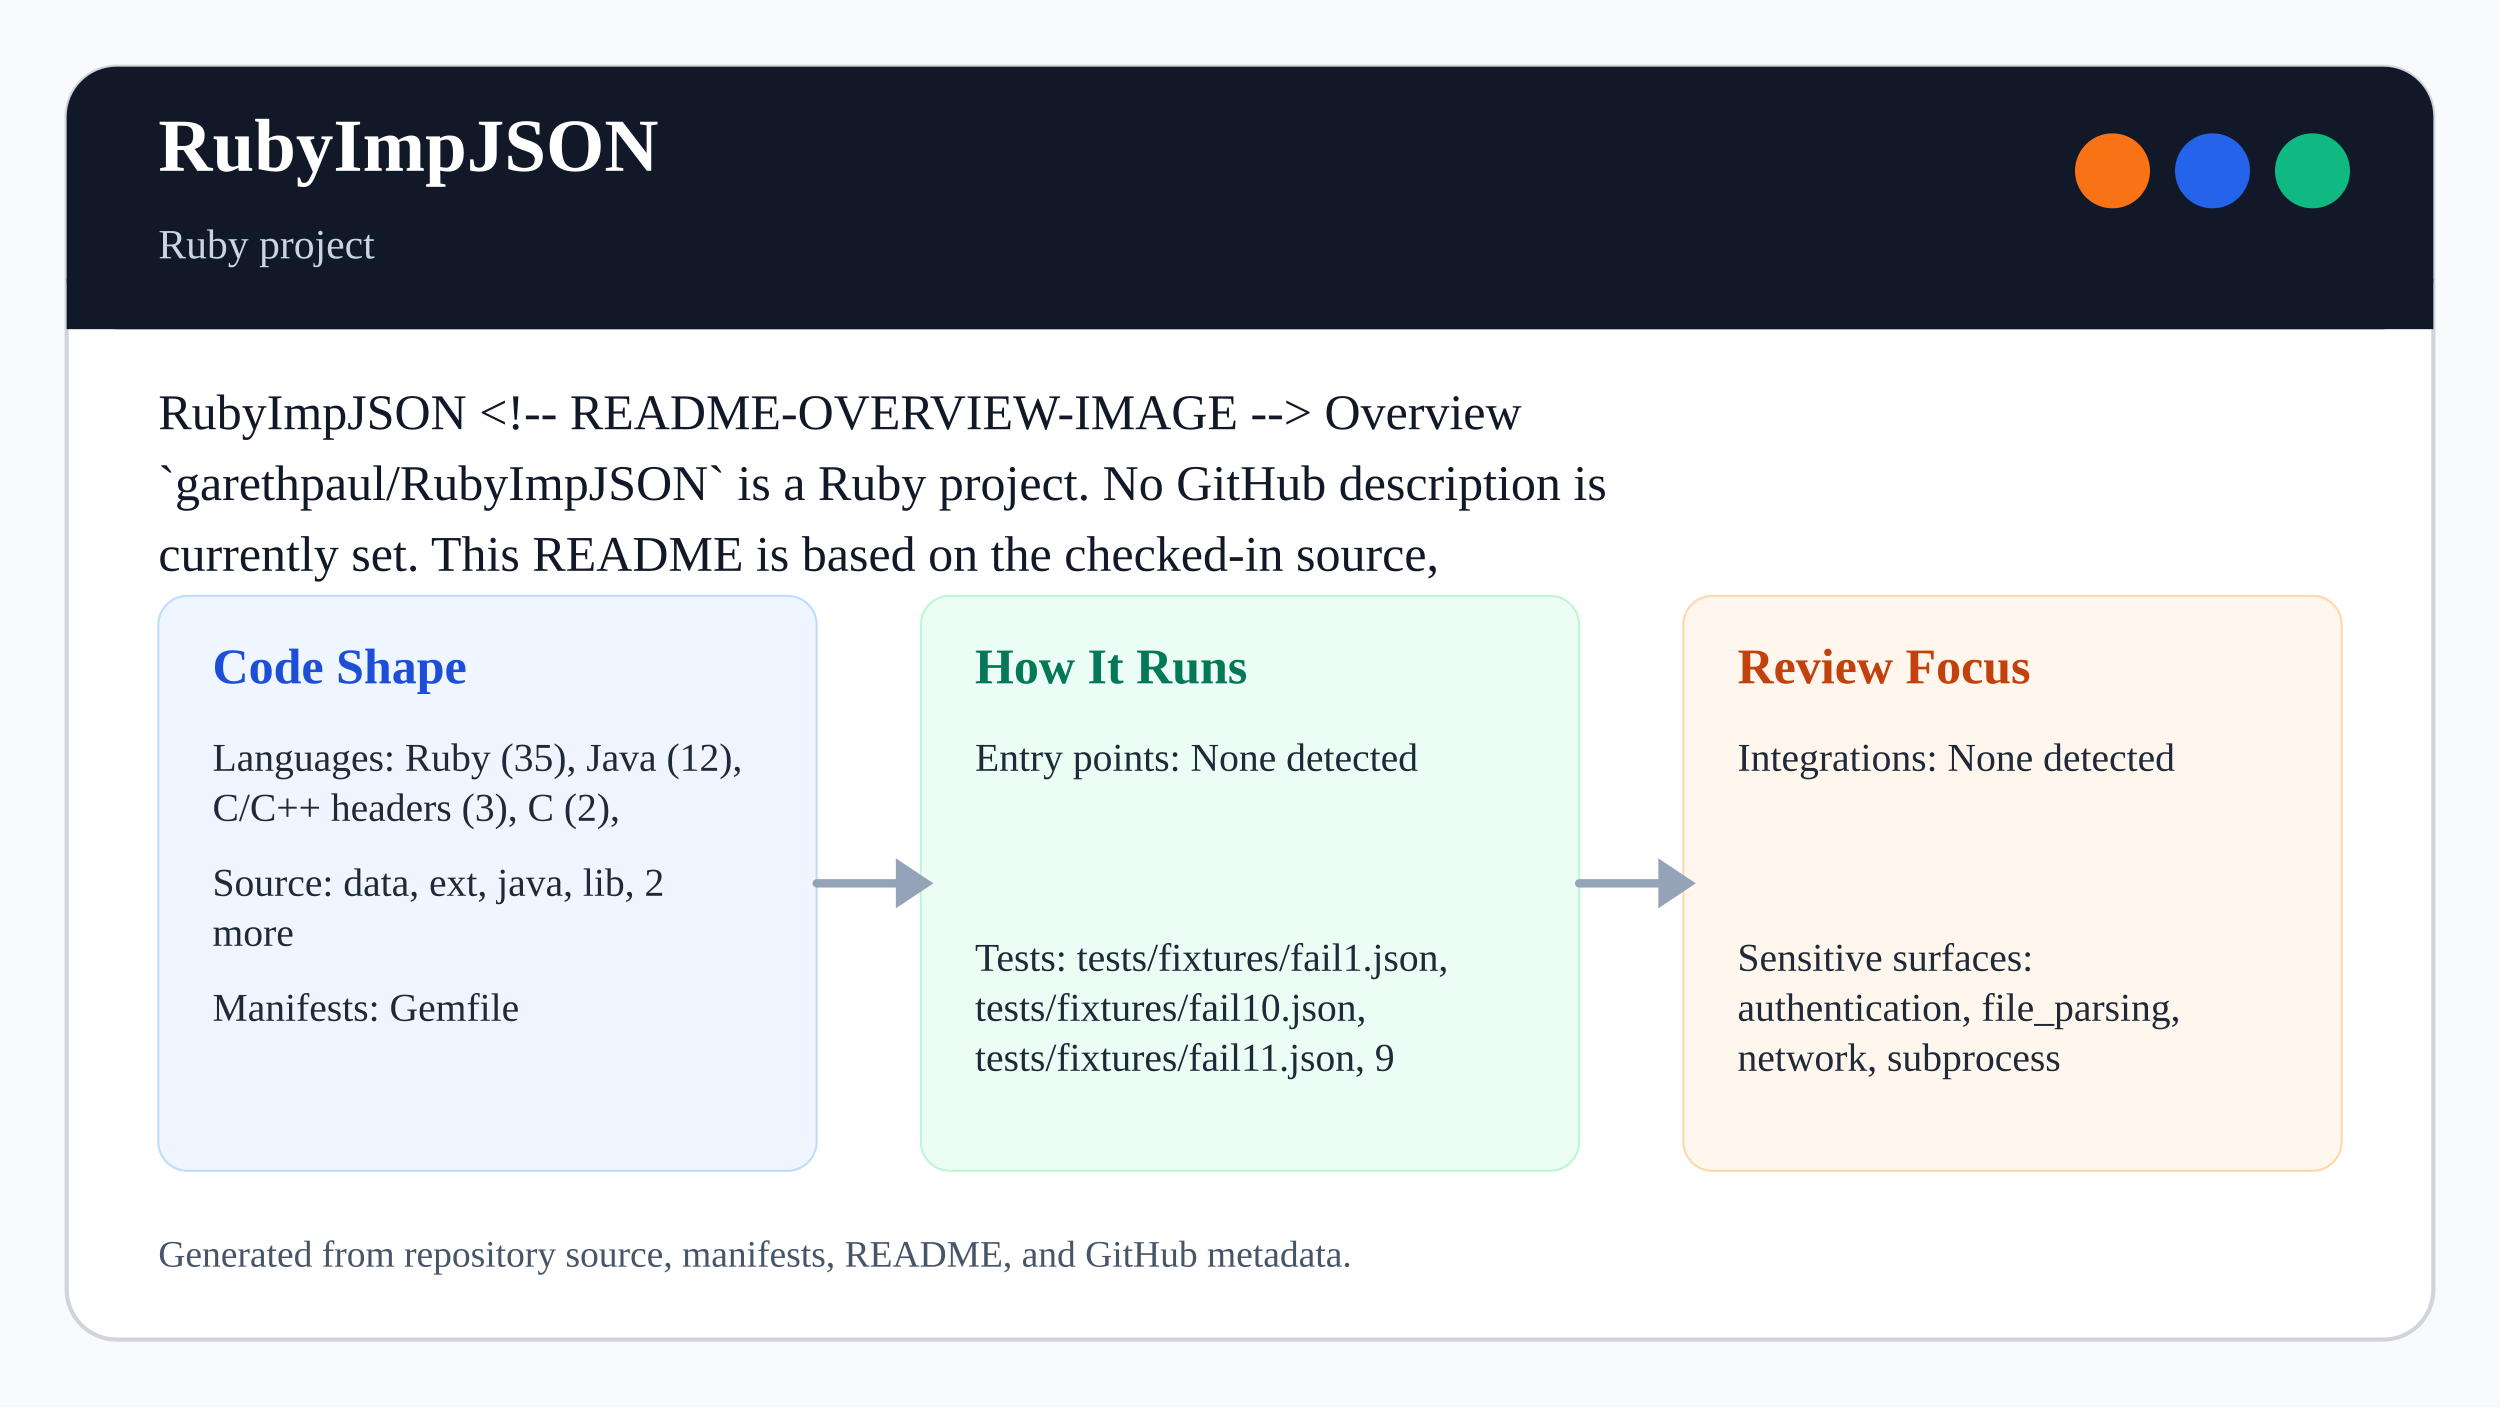
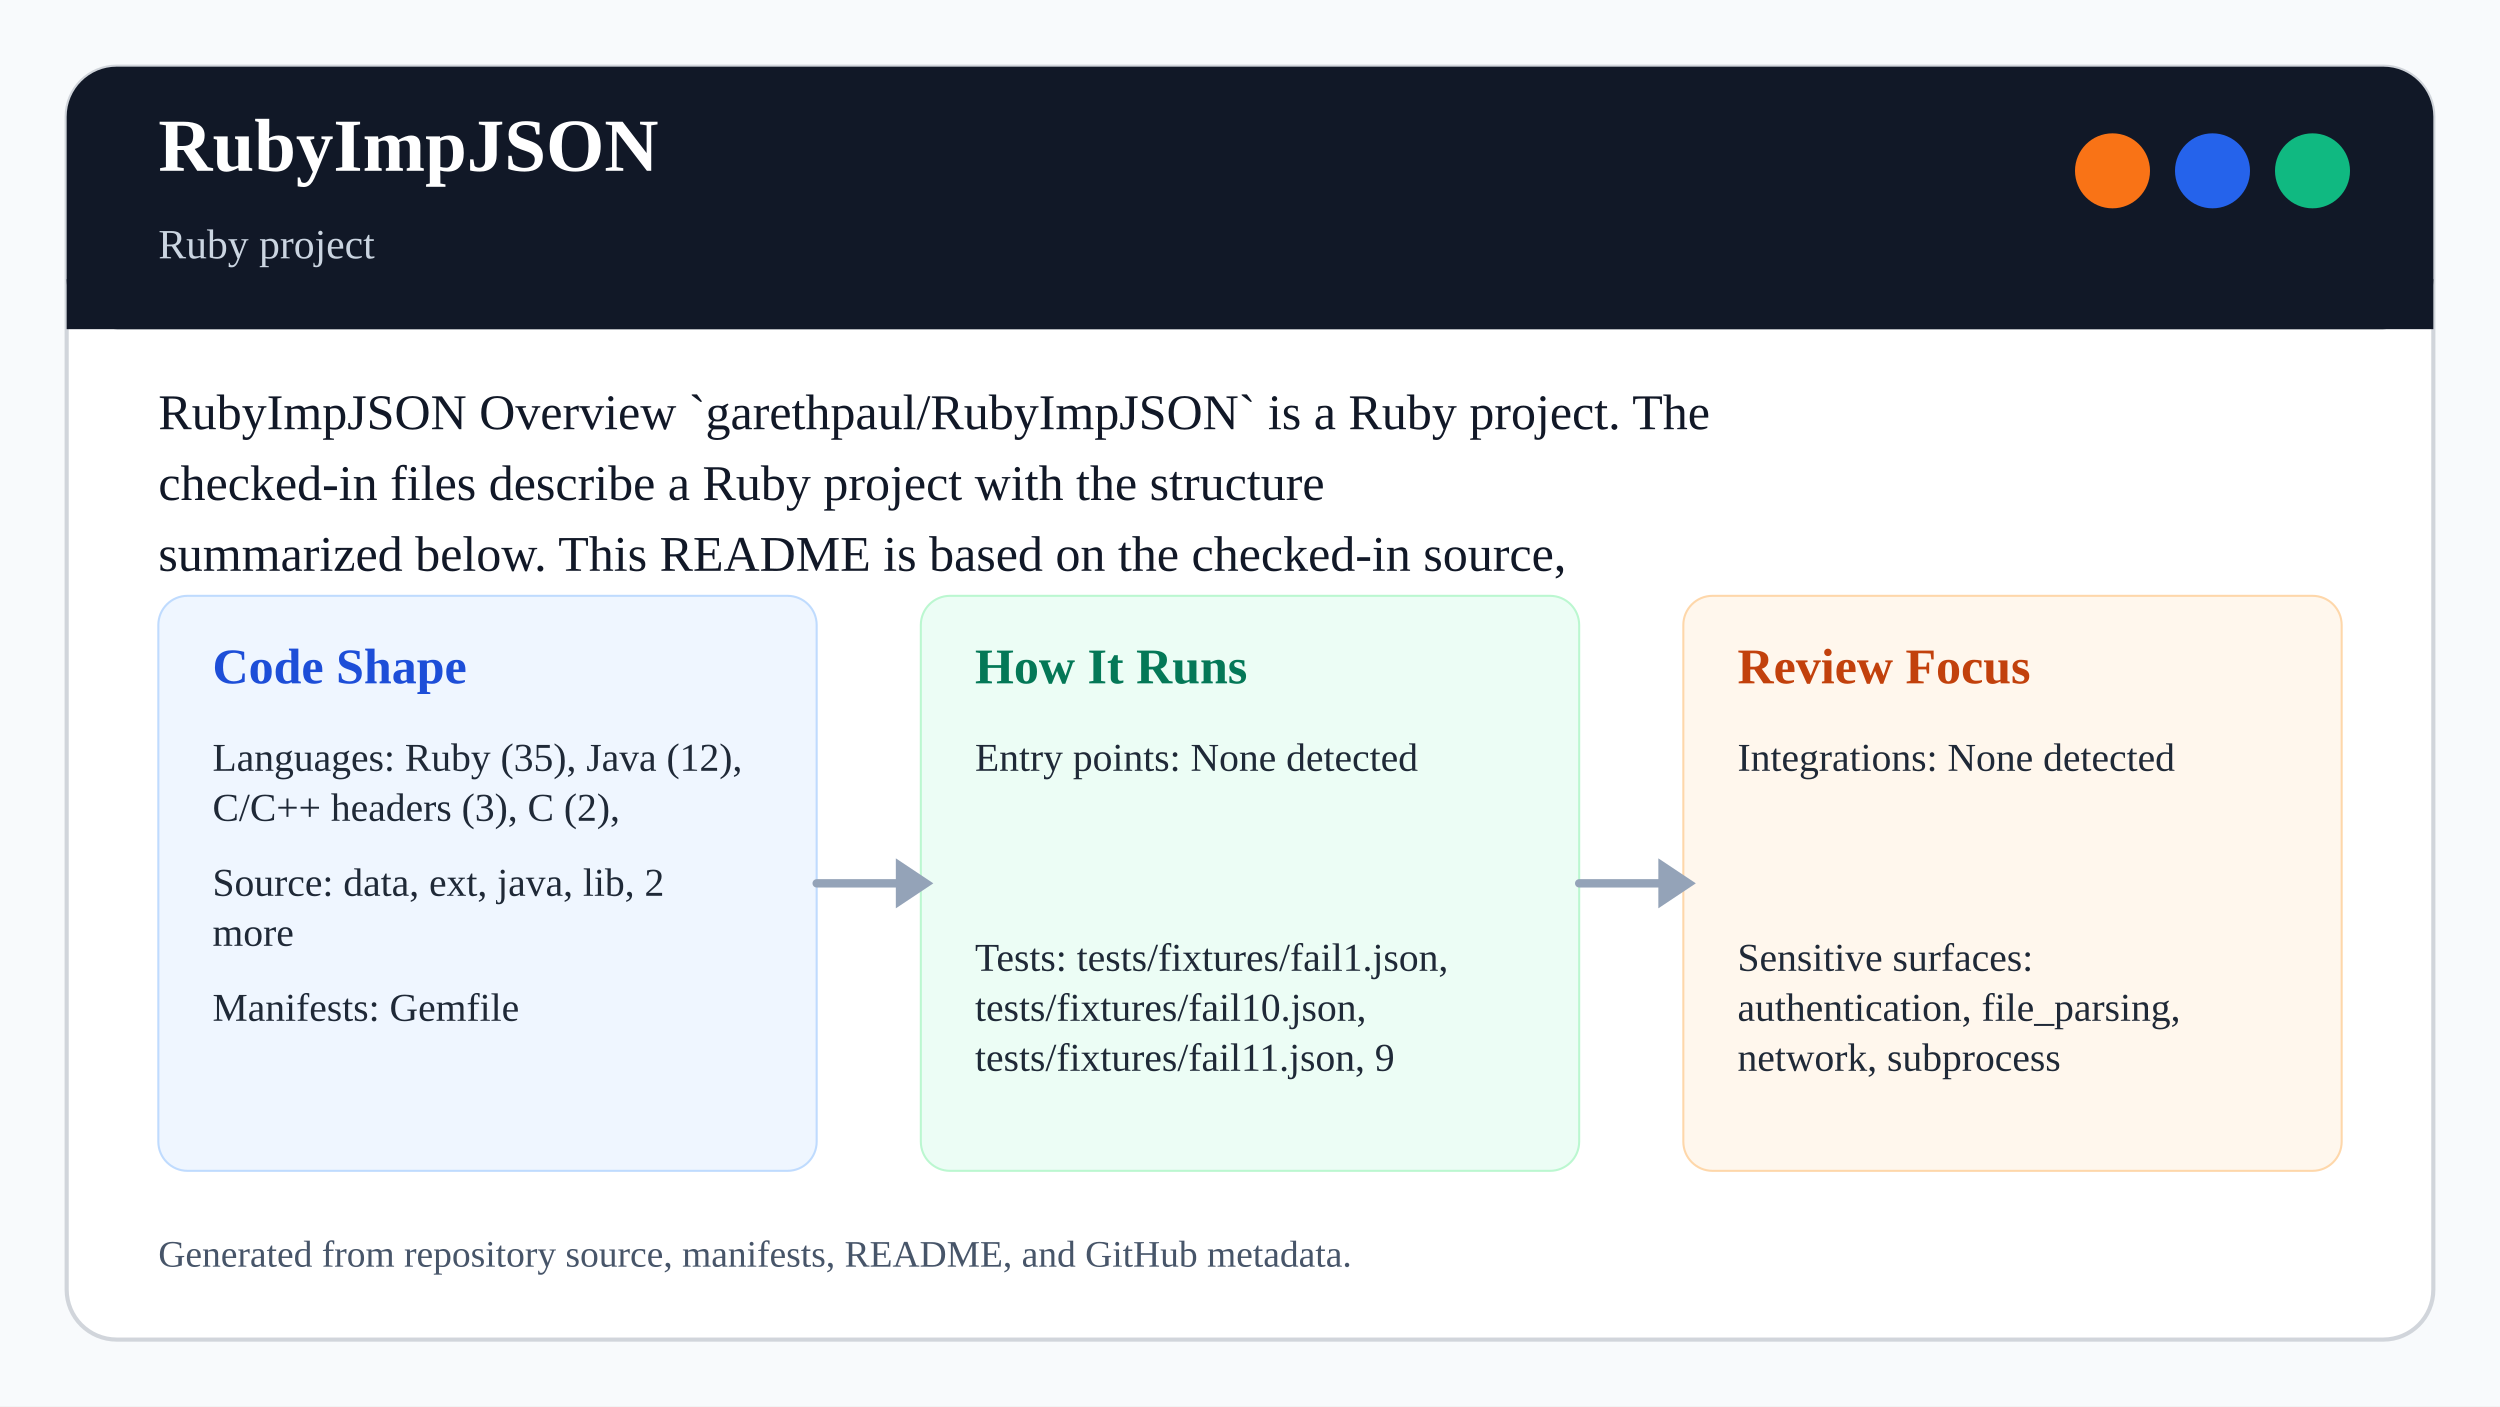
<svg xmlns="http://www.w3.org/2000/svg" width="1200" height="675" viewBox="0 0 1200 675" role="img" aria-labelledby="title desc">
  <rect width="1200" height="675" fill="#f8fafc" />
  <rect x="32" y="32" width="1136" height="611" rx="24" fill="#ffffff" stroke="#d1d5db" stroke-width="2" />
  <rect x="32" y="32" width="1136" height="126" rx="24" fill="#111827" />
  <path d="M32 134h1136v24H32z" fill="#111827" />
  <circle cx="1062" cy="82" r="18" fill="#2563eb" />
  <circle cx="1110" cy="82" r="18" fill="#10b981" />
  <circle cx="1014" cy="82" r="18" fill="#f97316" />
  <text x="76" y="82" font-size="36" fill="#ffffff" font-weight="700">RubyImpJSON</text>
  <text x="76" y="124" font-size="20" fill="#cbd5e1">Ruby project</text>
-   <text x="76" y="206" font-size="24" fill="#111827">RubyImpJSON &lt;!-- README-OVERVIEW-IMAGE --&gt; Overview</text>
-   <text x="76" y="240" font-size="24" fill="#111827">`garethpaul/RubyImpJSON` is a Ruby project. No GitHub description is</text>
-   <text x="76" y="274" font-size="24" fill="#111827">currently set. This README is based on the checked-in source,</text>
+   <text x="76" y="206" font-size="24" fill="#111827">RubyImpJSON Overview `garethpaul/RubyImpJSON` is a Ruby project. The</text>
+   <text x="76" y="240" font-size="24" fill="#111827">checked-in files describe a Ruby project with the structure</text>
+   <text x="76" y="274" font-size="24" fill="#111827">summarized below. This README is based on the checked-in source,</text>
  <rect x="76" y="286" width="316" height="276" rx="14" fill="#eff6ff" stroke="#bfdbfe" />
  <text x="102" y="328" font-size="24" font-weight="700" fill="#1d4ed8">Code Shape</text>
  <text x="102" y="370" font-size="19" fill="#1f2937">Languages: Ruby (35), Java (12),</text>
  <text x="102" y="394" font-size="19" fill="#1f2937">C/C++ headers (3), C (2),</text>
  <text x="102" y="430" font-size="19" fill="#1f2937">Source: data, ext, java, lib, 2</text>
  <text x="102" y="454" font-size="19" fill="#1f2937">more</text>
  <text x="102" y="490" font-size="19" fill="#1f2937">Manifests: Gemfile</text>
  <rect x="442" y="286" width="316" height="276" rx="14" fill="#ecfdf5" stroke="#bbf7d0" />
  <text x="468" y="328" font-size="24" font-weight="700" fill="#047857">How It Runs</text>
  <text x="468" y="370" font-size="19" fill="#1f2937">Entry points: None detected</text>
  <text x="468" y="466" font-size="19" fill="#1f2937">Tests: tests/fixtures/fail1.json,</text>
  <text x="468" y="490" font-size="19" fill="#1f2937">tests/fixtures/fail10.json,</text>
  <text x="468" y="514" font-size="19" fill="#1f2937">tests/fixtures/fail11.json, 9</text>
  <rect x="808" y="286" width="316" height="276" rx="14" fill="#fff7ed" stroke="#fed7aa" />
  <text x="834" y="328" font-size="24" font-weight="700" fill="#c2410c">Review Focus</text>
  <text x="834" y="370" font-size="19" fill="#1f2937">Integrations: None detected</text>
  <text x="834" y="466" font-size="19" fill="#1f2937">Sensitive surfaces:</text>
  <text x="834" y="490" font-size="19" fill="#1f2937">authentication, file_parsing,</text>
  <text x="834" y="514" font-size="19" fill="#1f2937">network, subprocess</text>
  <path d="M392 424h50" stroke="#94a3b8" stroke-width="4" stroke-linecap="round" />
  <path d="M430 412l18 12-18 12z" fill="#94a3b8" />
  <path d="M758 424h50" stroke="#94a3b8" stroke-width="4" stroke-linecap="round" />
  <path d="M796 412l18 12-18 12z" fill="#94a3b8" />
  <text x="76" y="608" font-size="18" fill="#475569">Generated from repository source, manifests, README, and GitHub metadata.</text>
</svg>
